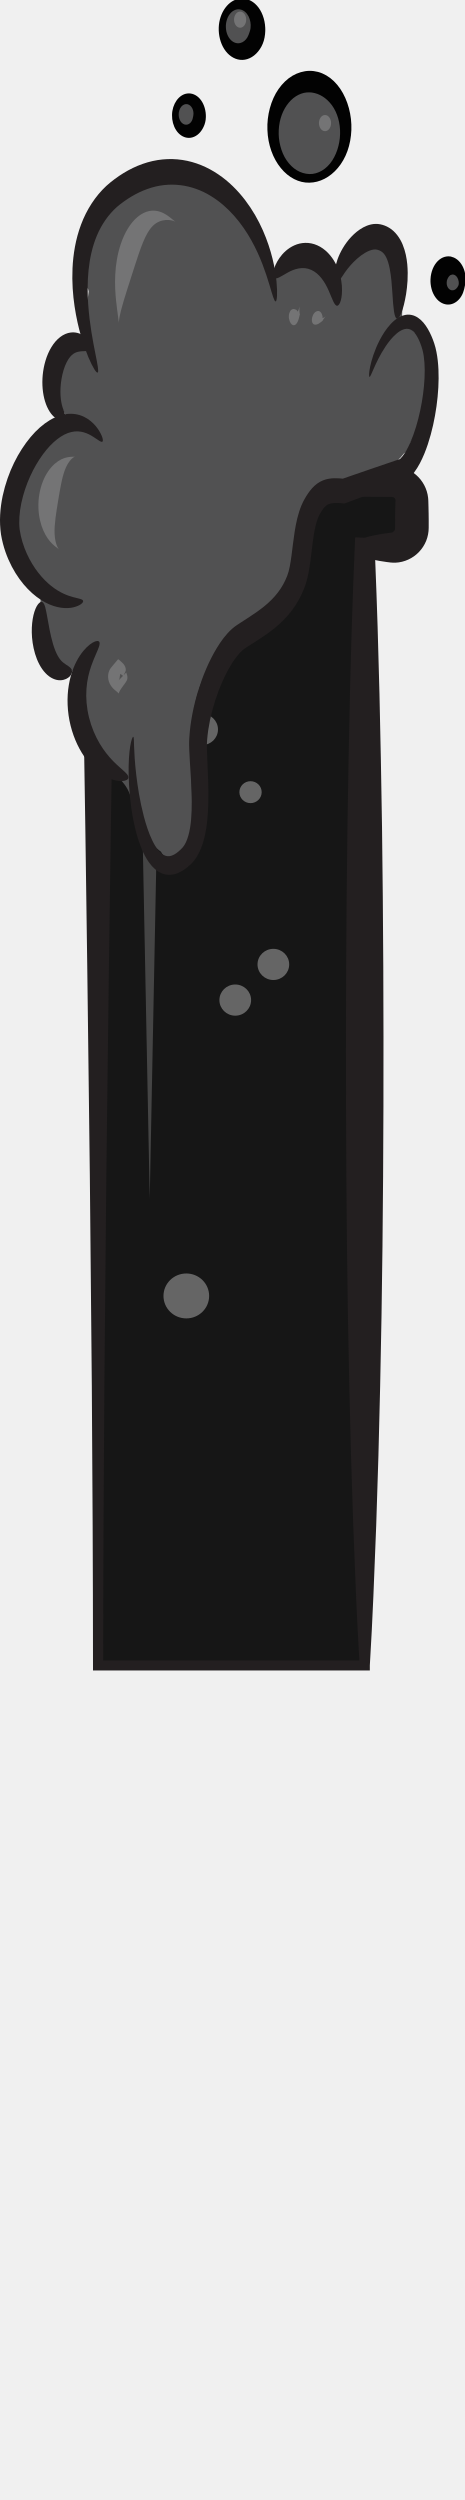
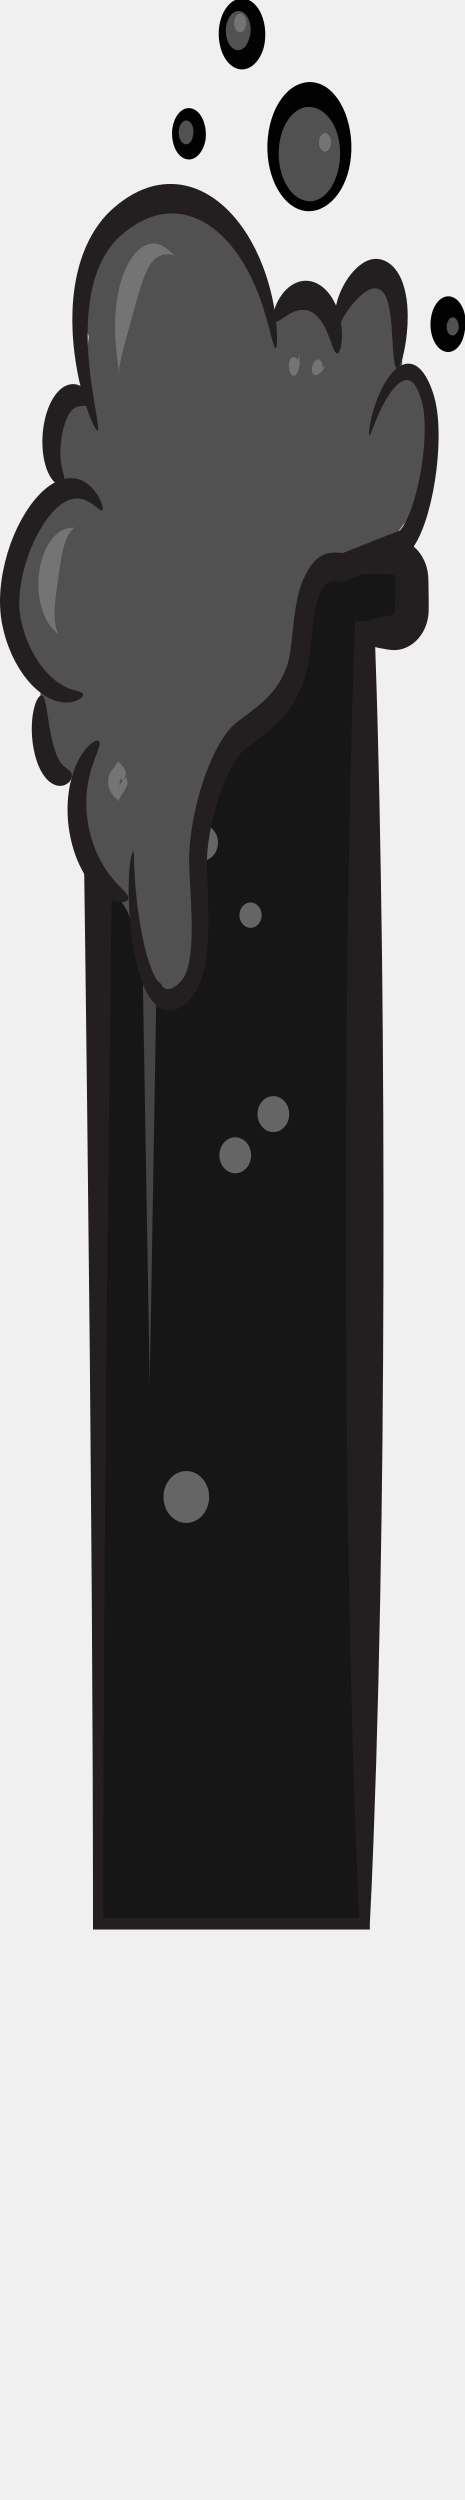
<svg xmlns="http://www.w3.org/2000/svg" version="1.1" id="Layer_1" x="0px" y="0px" width="120.922px" height="650.396px" viewBox="0 0 200.922 650.396" enable-background="new 0 0 200.922 387.396" xml:space="preserve">
  <defs id="defs113" />
-   <g id="g3" transform="matrix(1.398561,0,0,1.863239,-3.2420636e-7,-215.7989)">
+   <g id="g3" transform="matrix(1.398561,0,0,2.151963,-3.2420636e-7,-215.7993)">
    <ellipse enable-background="new    " cx="77.435" cy="237.584" rx="7.056" ry="5.211" id="ellipse5" d="m 84.491,237.584 c 0,2.878 -3.159,5.211 -7.056,5.211 -3.897,0 -7.056,-2.333 -7.056,-5.211 0,-2.878 3.159,-5.211 7.056,-5.211 3.897,0 7.056,2.333 7.056,5.211 z" style="opacity:0.34;fill:#ffffff" />
    <path stroke-miterlimit="10" d="M 121.17,112.055 H 21.884 c -3.391,0 -6.138,2.028 -6.138,4.533 v 6.274 c 0,2.504 2.747,4.534 6.138,4.534 h 8.435 v 259.345 h 82.415 V 127.397 h 8.436 c 3.391,0 6.138,-2.03 6.138,-4.534 v -6.274 c 0,-2.505 -2.746,-4.534 -6.138,-4.534 z" id="path7" style="fill:#161616;stroke:#ffffff;stroke-miterlimit:10" />
    <rect x="32.353" y="155.122" width="80.72" height="217.083" id="rect9" style="fill:#161616" />
    <path d="m 132.483,119.496 -0.048,-1.67 -0.03,-0.835 -0.022,-0.515 -0.014,-0.208 -0.05,-0.455 c -0.3,-2.053 -1.665,-3.953 -3.702,-5.278 -2.021,-1.329 -4.752,-2.095 -7.447,-2.066 l -16.937,0.063 c -5.646,0.014 -11.289,0.02 -16.938,0.082 -5.645,0.066 -11.293,0.155 -16.939,0.303 -5.646,0.145 -11.292,0.433 -16.935,0.731 -5.646,0.308 -11.294,0.63 -16.94,0.809 -2.822,0.089 -5.646,0.147 -8.467,0.166 -1.41,0.011 -2.822,0.019 -4.234,0.007 l -2.167,-0.005 c -0.965,0.014 -1.87,0.145 -2.753,0.395 -1.748,0.496 -3.254,1.438 -4.214,2.647 -0.479,0.605 -0.81,1.277 -0.991,1.973 -0.092,0.335 -0.141,0.729 -0.156,1.027 l -0.056,0.783 c -0.063,1.042 -0.174,2.084 -0.264,3.126 -0.042,0.521 -0.111,1.042 -0.167,1.564 l -0.045,0.392 -0.021,0.195 -0.011,0.1 -0.002,0.022 c -0.003,-0.037 0,0.081 0,0.081 l -0.005,0.045 c -0.005,0.072 -0.011,0.12 -0.013,0.209 l 0.008,0.332 c 0.016,0.197 0.028,0.385 0.061,0.576 0.244,1.537 1.248,3.028 2.813,4.154 0.786,0.559 1.708,1.03 2.732,1.382 1.026,0.348 2.147,0.565 3.292,0.647 1.065,0.112 2.121,0.23 3.168,0.357 0.536,20.534 0.982,41.067 1.381,61.601 l 0.6,32.418 0.535,32.418 0.264,16.21 0.206,16.207 0.405,32.418 0.258,32.419 0.075,16.209 0.031,16.209 0.002,1.161 h 1.571 82.415 1.576 v -1.161 -10e-4 c 0.881,-10.807 1.415,-21.613 1.968,-32.417 0.513,-10.806 0.914,-21.613 1.224,-32.419 0.653,-21.611 0.931,-43.223 1.011,-64.837 0.076,-21.611 -0.045,-43.222 -0.434,-64.834 -0.428,-20.649 -0.977,-41.297 -2.108,-61.947 0.432,0.066 0.865,0.138 1.296,0.195 0.754,0.101 1.51,0.186 2.264,0.261 0.804,0.058 1.299,0.175 2.737,0.151 2.702,-0.087 5.373,-1.005 7.243,-2.493 0.943,-0.738 1.7,-1.615 2.213,-2.571 0.514,-0.948 0.777,-2.011 0.78,-2.988 0.008,-1.115 0.019,-2.231 -0.019,-3.345 z m -10.299,-1.67 -0.05,1.67 c -0.036,1.114 -0.024,2.229 -0.022,3.344 0.006,0.136 0.003,0.188 -0.022,0.282 -0.019,0.086 -0.063,0.175 -0.129,0.265 -0.143,0.177 -0.339,0.337 -0.646,0.47 -0.066,0.063 -1.084,0.121 -1.785,0.199 -0.754,0.074 -1.51,0.157 -2.264,0.258 -1.51,0.201 -3.017,0.445 -4.527,0.802 h -0.005 l -2.954,-0.099 -0.139,2.382 c -1.245,21.61 -1.804,43.224 -2.25,64.835 -0.392,21.612 -0.514,43.224 -0.437,64.834 0.08,21.615 0.358,43.227 1.01,64.837 0.311,10.806 0.714,21.613 1.225,32.419 0.535,10.418 1.057,20.836 1.883,31.255 H 31.893 l 0.028,-15.045 0.075,-16.209 0.259,-32.419 0.408,-32.418 0.2,-16.207 0.264,-16.21 0.536,-32.418 0.6,-32.418 c 0.421,-21.611 0.883,-43.224 1.457,-64.835 l 0.103,-3.914 -5.508,-0.08 H 30.31 c -2.811,0.479 -5.667,0.818 -8.443,1.115 -0.527,0.146 -1.169,0.142 -1.77,-0.078 -0.602,-0.21 -1.121,-0.621 -1.385,-1.138 -0.034,-0.063 -0.063,-0.135 -0.089,-0.195 -0.008,-0.02 -0.019,-0.039 -0.028,-0.06 -0.011,-0.04 -0.019,-0.124 -0.028,-0.181 l -0.008,-0.049 c -0.002,-0.02 0,0.083 -0.002,0.027 l -0.003,-0.022 -0.01,-0.1 -0.022,-0.195 -0.044,-0.392 c -0.056,-0.521 -0.125,-1.043 -0.167,-1.564 -0.089,-1.042 -0.2,-2.083 -0.265,-3.126 l -0.055,-0.783 c -0.016,-0.223 -0.024,-0.35 -0.008,-0.53 0.037,-0.335 0.169,-0.662 0.366,-0.975 0.394,-0.618 1.116,-1.146 1.995,-1.418 0.428,-0.143 0.926,-0.224 1.373,-0.247 l 0.214,-0.007 0.267,-0.002 0.526,-0.002 1.061,-0.002 c 1.412,-0.012 2.824,-0.003 4.234,0.005 2.821,0.019 5.646,0.077 8.467,0.166 5.646,0.181 11.294,0.503 16.94,0.809 5.643,0.301 11.289,0.588 16.935,0.733 5.646,0.147 11.295,0.236 16.939,0.301 5.648,0.063 11.291,0.07 16.938,0.082 l 16.938,0.065 c 0.326,0.022 0.602,0.11 0.807,0.29 0.202,0.168 0.285,0.392 0.26,0.562 l -0.059,1.331 z" id="path11" style="fill:#231f20" />
    <ellipse enable-background="new    " cx="77.436" cy="184.134" rx="3.444" ry="2.544" id="ellipse13" d="m 80.88,184.134 c 0,1.405 -1.542,2.544 -3.444,2.544 -1.902,0 -3.444,-1.139 -3.444,-2.544 0,-1.405 1.542,-2.544 3.444,-2.544 1.902,0 3.444,1.139 3.444,2.544 z" style="opacity:0.34;fill:#ffffff" />
    <ellipse enable-background="new    " cx="84.49" cy="224.099" rx="4.895" ry="3.615" id="ellipse15" d="m 89.385,224.099 c 0,1.997 -2.192,3.615 -4.895,3.615 -2.703,0 -4.895,-1.618 -4.895,-3.615 0,-1.997 2.192,-3.615 4.895,-3.615 2.703,0 4.895,1.618 4.895,3.615 z" style="opacity:0.34;fill:#ffffff" />
    <ellipse enable-background="new    " cx="72.713" cy="232.373" rx="4.896" ry="3.616" id="ellipse17" d="m 77.609,232.373 c 0,1.997 -2.192,3.616 -4.896,3.616 -2.704,0 -4.896,-1.619 -4.896,-3.616 0,-1.997 2.192,-3.616 4.896,-3.616 2.704,0 4.896,1.619 4.896,3.616 z" style="opacity:0.34;fill:#ffffff" />
    <ellipse enable-background="new    " cx="62.48" cy="169.585" rx="4.894" ry="3.615" id="ellipse19" d="m 67.374,169.585 c 0,1.997 -2.191,3.615 -4.894,3.615 -2.703,0 -4.894,-1.618 -4.894,-3.615 0,-1.997 2.191,-3.615 4.894,-3.615 2.703,0 4.894,1.618 4.894,3.615 z" style="opacity:0.34;fill:#ffffff" />
    <g id="g21" style="opacity:0.2">
-       <polygon points="42.215,122.993 50.339,122.993 46.277,278.469 " id="polygon23" style="fill:#ffffff" />
+       <polygon points="50.339,122.993 46.277,278.469 42.215,122.993 " id="polygon23" style="fill:#ffffff" />
    </g>
    <ellipse enable-background="new    " cx="57.585" cy="301.011" rx="7.055" ry="5.211" id="ellipse25" d="m 64.64,301.011 c 0,2.878 -3.159,5.211 -7.055,5.211 -3.896,0 -7.055,-2.333 -7.055,-5.211 0,-2.878 3.159,-5.211 7.055,-5.211 3.896,0 7.055,2.333 7.055,5.211 z" style="opacity:0.34;fill:#ffffff" />
  </g>
-   <g id="g27" transform="matrix(1.398561,0,0,1.863239,-3.2420636e-7,-215.7989)">
+   <g id="g27" transform="matrix(1.398561,0,0,2.151963,-3.2420636e-7,-215.7993)">
    <path d="m 131.592,80.485 c -0.286,-1.004 -1.077,-1.726 -2,-2.031 -0.346,-0.474 -0.862,-0.856 -1.588,-1.061 -0.881,-1.074 -2.135,-1.262 -3.209,-0.874 -0.254,-0.066 -0.508,-0.13 -0.762,-0.191 0.752,-6.528 0.569,-13.188 -2.744,-19.059 -1.289,-2.284 -4.371,-1.7 -5.354,0.419 -3.979,-3.896 -9.316,0.709 -11.855,3.974 -0.469,0.603 -0.695,1.242 -0.744,1.862 -1.502,-1.325 -3.193,-2.027 -5.506,-2.528 -4.789,-1.038 -10.086,-0.547 -14.041,2.173 -0.803,-3.311 -2.689,-6.243 -5.467,-8.507 -0.404,-0.33 -0.883,-0.536 -1.383,-0.637 -0.217,-0.417 -0.42,-0.839 -0.648,-1.255 -0.613,-1.115 -1.523,-1.552 -2.426,-1.522 -4.156,-6.334 -9.594,-11.37 -17.463,-8.855 -0.098,0.03 -0.184,0.07 -0.275,0.108 -9.271,-1.857 -21.572,1.002 -25.053,9.356 -4.121,3.604 -6.738,8.705 -4.766,14.225 0.201,0.564 0.535,1.027 0.941,1.382 0.047,0.167 0.1,0.333 0.152,0.5 -0.705,3.627 -0.619,8.375 0.604,12.023 -0.107,0.176 -0.215,0.352 -0.324,0.526 -2.025,-0.196 -4.295,0.646 -5.994,1.681 -0.725,0.439 -1.148,1.087 -1.328,1.785 -3.604,3.149 -3.689,8.914 0.221,12.927 0.031,0.032 0.064,0.057 0.098,0.088 -1.008,1.124 -2.031,2.234 -3.078,3.322 -1.902,1.979 -3.77,3.955 -5.494,6.021 -0.857,-0.162 -1.779,0.051 -2.525,0.827 -1.779,1.854 -2.77,4.089 -3.25,6.479 -0.422,1.235 -0.76,2.511 -1.021,3.844 -0.15,0.762 -0.057,1.421 0.188,1.969 -0.074,0.164 -0.137,0.34 -0.188,0.531 -0.906,3.378 0.275,6.046 2.334,8.235 -0.656,0.848 -0.838,1.981 -0.033,3.076 0.916,1.243 4.141,3.39 5.953,5.303 -0.361,0.339 -0.631,0.798 -0.754,1.386 -0.65,3.109 -0.533,5.665 0.312,7.906 -1.266,4.126 -0.334,9.128 4.318,10.407 1.293,0.355 2.574,0.061 3.809,-0.311 0.322,-0.096 0.619,-0.155 0.9,-0.186 1.613,1.968 2.803,4.174 3.877,6.462 -0.381,2.598 0.672,5.798 2.588,8.15 -1.176,7.754 11.59,9.213 12.088,16.367 0.078,1.136 0.816,2.141 1.766,2.666 1.623,3.563 3.898,6.743 7.273,8.497 0.49,0.781 1.336,1.337 2.461,1.337 h 2 c 1.627,0 2.67,-1.294 2.9,-2.674 0.955,-0.233 1.771,-0.884 1.992,-2.028 0.438,-2.271 0.596,-4.481 0.607,-6.798 0.002,-0.492 -0.117,-0.922 -0.309,-1.299 -0.178,-8.426 -1.186,-17.539 1.674,-25.135 0.342,-0.39 0.523,-0.87 0.57,-1.386 0.527,-1.162 1.156,-2.284 1.908,-3.357 0.129,-0.176 0.254,-0.355 0.387,-0.528 0.061,-0.081 0.125,-0.162 0.188,-0.243 0.383,-0.485 0.779,-0.965 1.203,-1.43 0.064,-0.072 0.107,-0.147 0.164,-0.221 1.77,-1.489 5.143,-2.226 7.229,-3.257 2.152,-1.065 4.031,-2.857 5.85,-4.401 6.933,-5.884 11.974,-12.554 14.369,-21.375 0.701,-2.586 1.174,-5.243 2.576,-7.563 1.947,-3.225 6.943,-4.218 10.289,-4.97 6.998,-1.577 13.926,-2.063 19.008,-7.02 0.144,-0.063 0.279,-0.133 0.408,-0.224 1.162,-0.831 1.641,-1.554 1.865,-2.729 1.215,-0.381 2.121,-1.552 2.121,-2.86 0,-0.334 -0.068,-0.648 -0.17,-0.948 0.686,-1.308 1.211,-2.762 1.572,-4.302 1.93,-4.183 2.453,-8.909 0.989,-14.049 z" id="path29" style="fill:#515152" />
    <g id="g31">
      <path d="m 114.199,87.783 c -0.189,-0.053 -0.199,-0.888 0.215,-2.388 0.422,-1.492 1.252,-3.656 2.948,-6.139 0.859,-1.231 1.933,-2.554 3.441,-3.769 0.758,-0.6 1.633,-1.177 2.697,-1.6 1.055,-0.422 2.35,-0.677 3.709,-0.462 1.357,0.199 2.658,0.886 3.658,1.775 1.014,0.892 1.793,1.953 2.453,3.065 0.629,1.061 1.248,2.4 1.578,3.741 0.352,1.34 0.537,2.704 0.621,4.086 0.162,2.764 -0.07,5.602 -0.601,8.496 -0.539,2.893 -1.369,5.851 -2.674,8.818 -0.662,1.481 -1.437,2.969 -2.463,4.424 -0.513,0.728 -1.095,1.444 -1.779,2.133 -0.349,0.345 -0.724,0.68 -1.133,1 l -0.404,0.293 -0.465,0.315 c -0.147,0.123 -0.326,0.176 -0.51,0.221 l -0.539,0.154 -9.502,2.699 -4.929,1.388 -2.508,0.703 -0.695,0.195 c -0.414,0.085 -0.815,0.308 -1.248,0.206 l -0.916,-0.067 -0.59,-0.026 c -1.576,-0.056 -2.91,0.104 -3.703,0.58 -0.424,0.237 -0.844,0.593 -1.305,1.112 -0.227,0.258 -0.459,0.551 -0.691,0.867 -0.112,0.155 -0.227,0.299 -0.297,0.421 -0.069,0.114 -0.147,0.239 -0.229,0.396 -0.647,1.179 -1.096,2.73 -1.438,4.414 -0.344,1.692 -0.588,3.524 -0.922,5.472 -0.361,1.938 -0.718,4.062 -1.845,6.311 -1.022,2.037 -2.407,3.872 -4,5.438 -3.202,3.141 -6.955,5.106 -10.424,6.794 l -2.562,1.224 -1.229,0.598 c -0.227,0.112 -0.357,0.178 -0.494,0.254 -0.141,0.08 -0.285,0.165 -0.43,0.262 -1.174,0.762 -2.346,1.92 -3.391,3.172 -2.098,2.54 -3.797,5.505 -5.09,8.515 -1.287,3.018 -2.176,6.133 -2.492,9.135 -0.168,1.232 -0.016,2.957 0.053,4.549 l 0.264,4.89 c 0.129,3.267 0.146,6.521 -0.354,9.771 -0.256,1.622 -0.646,3.251 -1.322,4.837 -0.664,1.576 -1.674,3.133 -3.076,4.319 -0.344,0.293 -0.734,0.573 -1.064,0.782 -0.295,0.194 -0.619,0.407 -0.977,0.61 -0.695,0.4 -1.438,0.755 -2.232,1.026 -1.57,0.556 -3.449,0.714 -5.137,0.225 -1.693,-0.475 -3.037,-1.467 -4.045,-2.502 -1.018,-1.05 -1.76,-2.174 -2.375,-3.28 -1.215,-2.223 -1.938,-4.4 -2.488,-6.439 -1.07,-4.089 -1.41,-7.664 -1.502,-10.583 -0.078,-2.921 0.148,-5.195 0.477,-6.715 0.328,-1.525 0.76,-2.265 0.953,-2.209 0.205,0.056 0.182,0.842 0.252,2.313 0.066,1.471 0.219,3.642 0.645,6.404 0.434,2.753 1.102,6.129 2.381,9.805 0.648,1.823 1.457,3.735 2.568,5.481 1.088,1.729 2.611,3.302 4.203,3.619 0.787,0.169 1.627,0.079 2.555,-0.293 0.459,-0.185 0.932,-0.434 1.402,-0.737 0.23,-0.145 0.473,-0.319 0.746,-0.518 0.244,-0.17 0.408,-0.305 0.588,-0.471 1.41,-1.285 2.215,-3.677 2.523,-6.365 0.318,-2.701 0.229,-5.68 0.012,-8.788 l -0.393,-4.81 c -0.066,-0.829 -0.133,-1.673 -0.18,-2.548 -0.023,-0.447 -0.043,-0.861 -0.051,-1.365 -0.012,-0.563 0.039,-1.063 0.068,-1.512 0.312,-3.719 1.291,-7.34 2.711,-10.838 1.439,-3.492 3.295,-6.887 5.838,-10.041 1.291,-1.567 2.732,-3.094 4.676,-4.399 0.242,-0.162 0.498,-0.319 0.764,-0.471 0.27,-0.153 0.559,-0.301 0.75,-0.396 l 1.299,-0.645 2.541,-1.232 c 3.318,-1.622 6.455,-3.358 8.826,-5.7 1.182,-1.162 2.15,-2.462 2.857,-3.856 0.633,-1.189 0.996,-2.877 1.318,-4.65 0.317,-1.786 0.579,-3.686 0.995,-5.647 0.427,-1.958 0.974,-4.021 2.107,-6.062 0.137,-0.247 0.297,-0.514 0.475,-0.784 0.173,-0.268 0.345,-0.484 0.5,-0.694 0.313,-0.416 0.652,-0.835 1.033,-1.253 0.75,-0.832 1.711,-1.687 2.875,-2.311 1.16,-0.633 2.424,-0.96 3.549,-1.104 1.14,-0.147 2.177,-0.141 3.164,-0.098 l 0.729,0.045 0.358,0.028 c 0.054,0.004 0.025,0.004 0.041,0.005 0.013,0.004 0.021,0.001 0.033,0.001 l 0.569,-0.148 2.521,-0.656 4.957,-1.284 9.525,-2.443 c 0.023,-0.006 0.051,-0.002 0.07,-0.016 l 0.03,-0.015 c 0,0 0.007,-0.002 0.078,-0.053 0.222,-0.161 0.442,-0.346 0.662,-0.549 0.438,-0.413 0.864,-0.895 1.262,-1.421 0.8,-1.053 1.49,-2.258 2.095,-3.493 1.205,-2.482 2.063,-5.108 2.655,-7.661 0.587,-2.558 0.906,-5.075 0.894,-7.411 -0.006,-1.166 -0.103,-2.287 -0.307,-3.311 -0.195,-1.033 -0.525,-1.878 -0.998,-2.833 -0.898,-1.812 -2.101,-3.102 -3.375,-3.377 -1.281,-0.344 -2.843,0.238 -4.117,1.076 -1.295,0.842 -2.381,1.89 -3.283,2.895 -1.805,2.031 -2.926,3.9 -3.672,5.164 -0.735,1.268 -1.112,1.977 -1.321,1.916 z" id="path33" style="fill:#231f20" />
    </g>
    <g id="g35">
      <path d="m 39.699,180.783 c -0.068,0.4 -0.721,0.712 -1.9,0.776 -1.172,0.06 -2.879,-0.146 -4.857,-0.907 -1.971,-0.755 -4.203,-2.078 -6.229,-4.085 -2.021,-1.996 -3.834,-4.678 -4.891,-7.866 -1.061,-3.181 -1.205,-6.536 -0.553,-9.414 0.631,-2.893 2.008,-5.237 3.432,-6.839 1.432,-1.616 2.881,-2.547 3.953,-3.016 1.084,-0.463 1.805,-0.477 2.045,-0.15 0.533,0.697 -1.066,2.537 -2.488,5.55 -0.701,1.507 -1.307,3.319 -1.49,5.369 -0.195,2.042 0.039,4.322 0.799,6.614 0.76,2.292 1.953,4.344 3.285,6.035 1.336,1.697 2.809,3.033 4.154,4.07 2.701,2.064 4.885,3.007 4.74,3.863 z" id="path37" style="fill:#231f20" />
    </g>
    <g id="g39">
      <path d="m 13.174,140.078 c 0.711,0.422 0.969,1.544 1.402,3.298 0.418,1.737 0.936,4.172 1.828,6.417 0.445,1.115 0.941,2.021 1.432,2.683 0.49,0.666 0.988,1.133 1.592,1.526 1.209,0.778 2.641,1.112 2.826,1.937 0.098,0.396 -0.105,0.87 -0.68,1.325 -0.572,0.438 -1.545,0.881 -2.928,0.907 -1.365,0.041 -3.141,-0.487 -4.582,-1.654 -1.457,-1.148 -2.543,-2.771 -3.23,-4.492 -1.354,-3.474 -1.176,-6.713 -0.49,-8.953 0.354,-1.121 0.863,-2.001 1.398,-2.523 0.539,-0.531 1.072,-0.664 1.432,-0.471 z" id="path41" style="fill:#231f20" />
    </g>
    <g id="g43">
      <path d="m 31.699,102.783 c -0.32,0.293 -1.273,-0.311 -2.883,-1.095 -1.6,-0.775 -3.949,-1.61 -6.748,-1.108 -2.787,0.455 -5.988,2.279 -8.826,5.2 -2.822,2.897 -5.391,6.863 -6.641,11.253 -0.619,2.166 -0.812,4.384 -0.52,6.182 0.365,1.931 1.186,3.893 2.203,5.571 2.057,3.411 4.9,5.925 7.541,7.501 2.658,1.601 5.137,2.276 6.908,2.622 1.777,0.345 2.879,0.45 2.965,0.875 0.084,0.381 -0.891,1.078 -2.959,1.461 -2.045,0.375 -5.23,0.283 -8.768,-1.142 -3.514,-1.406 -7.363,-4.088 -10.312,-8.287 -1.463,-2.111 -2.688,-4.547 -3.344,-7.458 -0.604,-3.073 -0.287,-6.08 0.506,-8.944 1.652,-5.708 4.902,-10.285 8.613,-13.643 3.707,-3.341 8.205,-5.413 12.314,-5.42 2.035,-0.025 3.871,0.458 5.289,1.15 1.428,0.691 2.459,1.554 3.184,2.323 1.437,1.567 1.767,2.704 1.478,2.959 z" id="path45" style="fill:#231f20" />
    </g>
    <g id="g47">
      <path d="m 28.199,81.283 c -0.219,0.361 -0.752,0.477 -1.482,0.517 -0.727,0.039 -1.67,0.002 -2.59,0.167 -0.934,0.16 -1.736,0.521 -2.469,1.187 -0.736,0.662 -1.469,1.727 -2.016,3.08 -0.543,1.352 -0.842,2.801 -0.934,4.085 -0.094,1.293 0.021,2.411 0.234,3.3 0.207,0.899 0.545,1.599 0.852,2.193 0.303,0.591 0.543,1.074 0.404,1.472 -0.131,0.379 -0.658,0.657 -1.59,0.54 -0.91,-0.108 -2.24,-0.734 -3.314,-2.042 -2.209,-2.614 -3.002,-7.327 -1.215,-11.796 0.896,-2.228 2.453,-4.256 4.531,-5.445 1.027,-0.591 2.154,-0.943 3.209,-1.043 1.055,-0.112 2.018,0.027 2.816,0.258 1.604,0.482 2.572,1.295 3.113,1.951 0.543,0.668 0.66,1.231 0.451,1.576 z" id="path49" style="fill:#231f20" />
    </g>
    <g id="g51">
      <path d="m 85.199,70.283 c -0.427,0.062 -0.97,-1.455 -2,-4.045 C 82.158,63.665 80.565,59.984 77.701,56.123 74.858,52.286 70.64,48.28 65.008,45.75 59.424,43.191 52.442,42.333 45.596,44.187 c -1.709,0.449 -3.365,1.047 -4.951,1.755 -0.793,0.354 -1.568,0.738 -2.326,1.144 -0.744,0.399 -1.537,0.856 -2.158,1.262 -2.641,1.768 -4.779,4.088 -6.201,6.644 -1.439,2.562 -2.229,5.363 -2.594,8.081 -0.363,2.724 -0.326,5.364 -0.115,7.772 0.439,4.838 1.502,8.752 2.207,11.468 0.727,2.718 1.123,4.28 0.742,4.472 -0.357,0.181 -1.469,-1.035 -2.904,-3.593 -1.41,-2.561 -3.186,-6.475 -4.242,-11.738 -0.518,-2.628 -0.836,-5.603 -0.641,-8.852 0.199,-3.235 0.945,-6.783 2.66,-10.192 1.705,-3.416 4.385,-6.55 7.795,-8.93 0.902,-0.616 1.709,-1.093 2.598,-1.594 0.877,-0.489 1.783,-0.952 2.713,-1.38 1.863,-0.855 3.832,-1.579 5.883,-2.12 4.102,-1.092 8.332,-1.384 12.326,-0.922 3.998,0.454 7.744,1.646 11.012,3.304 6.582,3.325 11.123,8.379 13.844,13.019 2.75,4.681 3.823,8.95 4.217,11.865 0.375,2.939 0.131,4.578 -0.262,4.631 z" id="path53" style="fill:#231f20" />
    </g>
    <g id="g55">
      <path d="m 104.199,71.283 c -0.854,0.004 -1.486,-1.588 -2.603,-3.492 -1.098,-1.909 -2.881,-4.019 -5.424,-4.833 -2.525,-0.866 -5.213,-0.227 -7.264,0.642 -2.057,0.857 -3.545,1.715 -4.211,1.184 -0.623,-0.472 -0.352,-2.355 1.697,-4.602 1.028,-1.092 2.557,-2.233 4.604,-2.914 2.023,-0.687 4.598,-0.832 7.059,-0.006 2.467,0.806 4.443,2.452 5.662,4.215 1.24,1.77 1.783,3.609 1.945,5.111 0.28,3.053 -0.686,4.714 -1.465,4.695 z" id="path57" style="fill:#231f20" />
    </g>
    <g id="g59">
      <path d="m 122.699,74.283 c -0.845,-0.118 -1.144,-2.48 -1.421,-5.958 -0.157,-1.724 -0.329,-3.762 -0.834,-5.69 -0.252,-0.954 -0.602,-1.862 -1.051,-2.549 -0.455,-0.693 -0.947,-1.131 -1.623,-1.443 -0.338,-0.159 -0.735,-0.276 -1.17,-0.358 -0.229,-0.04 -0.34,-0.052 -0.52,-0.06 -0.176,-0.009 -0.371,-0.001 -0.574,0.019 -0.816,0.071 -1.76,0.367 -2.641,0.753 -1.787,0.783 -3.35,1.904 -4.551,2.925 -1.205,1.034 -2.06,1.995 -2.668,2.705 -0.619,0.703 -1.023,1.194 -1.449,1.159 -0.396,-0.026 -0.791,-0.68 -0.766,-1.901 0.02,-1.211 0.51,-2.906 1.612,-4.667 1.113,-1.749 2.776,-3.605 5.215,-5.097 1.226,-0.73 2.648,-1.396 4.414,-1.695 0.438,-0.073 0.902,-0.122 1.388,-0.129 0.483,-0.014 1.043,0.029 1.475,0.094 0.893,0.137 1.822,0.378 2.738,0.801 1.854,0.82 3.367,2.376 4.199,3.938 0.858,1.573 1.223,3.115 1.405,4.505 0.338,2.794 0.015,5.104 -0.369,6.982 -0.832,3.737 -2.016,5.779 -2.809,5.666 z" id="path61" style="fill:#231f20" />
    </g>
    <g id="g63" style="opacity:0.2">
      <path d="m 36.699,75.283 c 0.006,0 -0.025,-0.491 -0.188,-1.396 -0.15,-0.903 -0.428,-2.227 -0.65,-3.897 -0.221,-1.668 -0.4,-3.688 -0.24,-5.938 0.156,-2.243 0.635,-4.729 1.771,-7.221 1.125,-2.471 2.873,-4.744 5.139,-6.157 1.121,-0.705 2.35,-1.167 3.514,-1.35 1.166,-0.184 2.248,-0.112 3.154,0.088 1.824,0.408 2.996,1.176 3.789,1.64 0.783,0.494 1.205,0.739 1.205,0.739 0.008,-0.007 -0.453,-0.216 -1.35,-0.335 -0.881,-0.119 -2.23,-0.142 -3.615,0.289 -0.688,0.217 -1.363,0.547 -1.967,0.992 -0.607,0.444 -1.148,0.996 -1.65,1.643 -0.998,1.296 -1.873,2.996 -2.764,4.949 -0.885,1.952 -1.717,3.946 -2.518,5.813 -0.793,1.868 -1.551,3.614 -2.143,5.118 -0.592,1.505 -1.027,2.764 -1.246,3.645 -0.227,0.881 -0.245,1.38 -0.241,1.378 z" id="path65" style="fill:#ffffff" />
    </g>
    <g id="g67" style="opacity:0.2">
      <path d="m 18.199,127.783 c 0,0 -0.072,-0.058 -0.227,-0.145 l -0.699,-0.392 c -0.299,-0.184 -0.701,-0.396 -1.117,-0.723 -0.418,-0.322 -0.914,-0.711 -1.383,-1.228 -0.945,-1.018 -1.895,-2.489 -2.422,-4.289 -0.537,-1.792 -0.668,-3.887 -0.197,-5.975 0.461,-2.088 1.471,-3.948 2.744,-5.346 1.27,-1.406 2.793,-2.32 4.109,-2.79 0.656,-0.245 1.279,-0.36 1.799,-0.45 0.521,-0.094 0.975,-0.098 1.324,-0.119 0.354,-0.018 0.623,-0.012 0.801,-0.021 0.178,-0.008 0.268,-0.024 0.268,-0.024 0.004,0 -0.375,0.069 -0.938,0.453 -0.285,0.177 -0.598,0.457 -0.922,0.788 -0.328,0.328 -0.635,0.768 -0.93,1.235 -0.59,0.953 -1.029,2.154 -1.398,3.436 -0.367,1.29 -0.674,2.679 -1,4.137 -0.318,1.459 -0.625,2.862 -0.852,4.201 -0.225,1.336 -0.359,2.622 -0.275,3.75 0.049,0.558 0.115,1.089 0.25,1.534 0.133,0.445 0.281,0.836 0.445,1.128 0.319,0.606 0.624,0.842 0.62,0.84 z" id="path69" style="fill:#ffffff" />
    </g>
    <g id="g71" style="opacity:0.2">
      <path d="m 36.699,161.283 c 0.006,-0.002 -0.043,-0.104 -0.279,-0.259 -0.107,-0.081 -0.25,-0.178 -0.443,-0.292 -0.178,-0.116 -0.455,-0.241 -0.666,-0.409 -0.217,-0.165 -0.516,-0.351 -0.725,-0.581 -0.211,-0.229 -0.496,-0.486 -0.666,-0.782 -0.389,-0.586 -0.584,-1.315 -0.492,-2.021 0.092,-0.709 0.455,-1.301 0.943,-1.738 l 2.133,-1.911 0.195,0.093 c 0.244,0.117 0.494,0.314 0.783,0.502 0.275,0.206 0.654,0.398 1.023,0.871 0.18,0.228 0.311,0.506 0.35,0.727 0.043,0.224 0.021,0.388 -0.012,0.511 -0.096,0.25 -0.225,0.381 -0.314,0.509 -0.383,0.486 -0.348,0.799 -0.33,0.781 0.025,-0.02 -0.203,-0.146 -0.791,-0.498 -0.145,-0.08 -0.32,-0.182 -0.494,-0.179 -0.018,0.002 -0.035,0.002 -0.053,0.007 -0.025,0.011 0.01,-0.002 0.057,-0.019 l 0.119,-0.051 c 0.113,-0.044 0.203,-0.091 0.254,-0.123 0.104,-0.062 0.094,-0.083 0.051,-0.021 -0.043,0.061 -0.123,0.208 -0.203,0.468 -0.037,0.123 -0.08,0.281 -0.117,0.462 l -0.076,0.408 c -0.037,0.144 -0.133,0.327 -0.246,0.444 l 2.328,-1.818 c 0.256,0.494 0.398,0.938 0.352,1.33 -0.047,0.392 -0.285,0.718 -0.639,1.088 -0.15,0.182 -0.398,0.379 -0.568,0.573 -0.16,0.193 -0.406,0.399 -0.562,0.593 -0.152,0.189 -0.369,0.386 -0.49,0.552 -0.131,0.167 -0.227,0.313 -0.287,0.429 -0.145,0.239 -0.143,0.356 -0.135,0.354 z" id="path73" style="fill:#ffffff" />
    </g>
    <g id="g75" style="opacity:0.2">
      <path d="m 91.699,72.283 c -0.005,-0.007 -0.011,0.038 0.11,0.193 0.053,0.068 0.133,0.162 0.271,0.257 0.112,0.076 0.045,0.029 0.019,0.017 l -0.078,-0.04 c -0.064,-0.022 -0.09,-0.034 -0.133,-0.035 -0.015,-0.003 -0.021,0.003 0.008,-0.008 0.057,-0.016 0.223,-0.138 0.356,-0.369 0.142,-0.227 0.231,-0.505 0.304,-0.757 0.021,-0.075 0.079,-0.412 0.024,-0.063 -0.026,0.18 -0.045,0.453 -0.039,0.638 0.004,0.18 0.008,0.435 0.026,0.584 0.021,0.164 0.041,0.285 0.062,0.371 0.041,0.195 0.07,0.22 0.07,0.22 -0.003,-0.014 -0.025,0.011 -0.082,0.201 l -0.115,0.365 c -0.049,0.147 -0.121,0.392 -0.205,0.563 -0.08,0.179 -0.192,0.439 -0.317,0.602 -0.123,0.17 -0.285,0.401 -0.463,0.521 -0.173,0.148 -0.384,0.235 -0.601,0.263 -0.228,0.021 -0.453,-0.015 -0.709,-0.17 -0.233,-0.141 -0.483,-0.396 -0.656,-0.733 -0.184,-0.34 -0.305,-0.789 -0.274,-1.234 -0.006,-0.458 0.223,-0.872 0.43,-1.147 0.207,-0.269 0.533,-0.408 0.76,-0.451 0.223,-0.073 0.486,-0.011 0.646,0.02 0.172,0.035 0.291,0.085 0.377,0.117 0.182,0.077 0.213,0.082 0.209,0.075 z" id="path77" style="fill:#ffffff" />
    </g>
    <g id="g79" style="opacity:0.2">
      <path d="m 99.699,73.783 c 0.002,-0.007 -0.025,0.02 -0.035,0.215 -0.002,0.043 -0.004,0.094 0,0.155 -0.002,0.035 0.028,0.199 0.019,0.132 -0.007,-0.043 -0.027,-0.098 -0.035,-0.128 -0.033,-0.084 -0.082,-0.107 -0.043,-0.084 0.037,0.021 0.182,0.042 0.362,-0.005 0.185,-0.043 0.369,-0.136 0.531,-0.229 l 0.219,-0.143 0.048,-0.035 c 0.004,-0.003 0.022,-0.018 0.016,-0.012 l -0.07,0.052 -0.242,0.205 c -0.133,0.119 -0.314,0.294 -0.414,0.407 -0.109,0.122 -0.186,0.216 -0.238,0.286 -0.116,0.154 -0.119,0.188 -0.119,0.188 0.009,-0.01 -0.021,-0.005 -0.186,0.103 l -0.322,0.193 c -0.133,0.077 -0.35,0.208 -0.521,0.28 -0.176,0.078 -0.433,0.195 -0.625,0.231 -0.199,0.046 -0.469,0.108 -0.67,0.082 -0.218,-0.002 -0.422,-0.074 -0.586,-0.191 -0.168,-0.128 -0.295,-0.296 -0.361,-0.568 -0.062,-0.247 -0.057,-0.586 0.062,-0.927 0.109,-0.354 0.338,-0.737 0.668,-1.018 0.311,-0.313 0.756,-0.431 1.086,-0.47 0.326,-0.033 0.643,0.106 0.822,0.239 0.196,0.112 0.328,0.343 0.41,0.479 0.086,0.148 0.127,0.27 0.157,0.354 0.056,0.192 0.064,0.216 0.067,0.209 z" id="path81" style="fill:#ffffff" />
    </g>
    <g id="g83">
      <circle stroke-miterlimit="10" cx="95.628" cy="30.507" r="11.224" id="circle85" d="m 106.852,30.507 c 0,6.199 -5.025,11.224 -11.224,11.224 -6.199,0 -11.224,-5.025 -11.224,-11.224 0,-6.199 5.025,-11.224 11.224,-11.224 6.199,0 11.224,5.025 11.224,11.224 z" style="fill:#515152;stroke:#ffffff;stroke-miterlimit:10" />
      <path d="m 108.601,30.551 c -0.078,1.599 -0.492,3.346 -1.207,4.83 -0.722,1.509 -1.744,2.846 -2.963,3.93 -2.433,2.179 -5.604,3.39 -8.804,3.421 -3.201,0.073 -6.435,-1.169 -8.83,-3.394 -2.42,-2.214 -3.998,-5.382 -4.144,-8.875 -0.182,-3.302 1.054,-6.907 3.457,-9.472 1.205,-1.281 2.666,-2.351 4.302,-3.071 0.817,-0.356 1.674,-0.635 2.551,-0.823 0.438,-0.095 0.879,-0.167 1.324,-0.223 l 0.67,-0.062 0.733,-0.028 0.552,0.011 0.723,0.049 c 0.457,0.047 0.896,0.108 1.341,0.193 0.883,0.176 1.741,0.46 2.565,0.813 1.646,0.723 3.114,1.801 4.301,3.109 2.365,2.632 3.601,6.152 3.431,9.545 l -0.002,0.047 z m -3.498,-0.044 c -0.144,-2.493 -1.33,-4.813 -3.146,-6.326 -0.893,-0.77 -1.91,-1.357 -2.979,-1.759 -0.533,-0.209 -1.088,-0.354 -1.646,-0.462 -0.275,-0.056 -0.566,-0.099 -0.84,-0.129 l -0.375,-0.032 -0.551,-0.015 c -2.168,-0.063 -4.562,0.79 -6.293,2.368 -1.775,1.581 -2.963,3.814 -3.119,6.399 -0.172,2.395 0.674,5.068 2.434,6.998 0.883,0.96 1.957,1.77 3.168,2.312 1.213,0.54 2.527,0.835 3.873,0.871 2.689,0.06 5.357,-1.152 7.07,-3.153 0.859,-0.994 1.502,-2.146 1.906,-3.354 0.414,-1.229 0.576,-2.42 0.498,-3.762 v 0.044 l 0,0 z" id="path87" style="fill:#020202" />
    </g>
    <g id="g89">
      <circle stroke-miterlimit="10" cx="74.215" cy="6.783" r="5.5" id="circle91" d="m 79.715,6.783 c 0,3.038 -2.462,5.5 -5.5,5.5 -3.038,0 -5.5,-2.462 -5.5,-5.5 0,-3.038 2.462,-5.5 5.5,-5.5 3.038,0 5.5,2.462 5.5,5.5 z" style="fill:#515152;stroke:#ffffff;stroke-miterlimit:10" />
      <path d="m 81.978,6.841 0.016,0.271 -0.006,0.431 c -0.014,0.267 -0.031,0.515 -0.07,0.771 -0.074,0.51 -0.197,1.018 -0.387,1.501 -0.381,0.97 -1.016,1.825 -1.779,2.505 -1.508,1.391 -3.592,2.078 -5.535,1.909 -1.951,-0.151 -3.754,-1.123 -4.924,-2.521 -1.186,-1.396 -1.758,-3.197 -1.686,-4.923 0.143,-3.5 3.002,-6.506 6.641,-6.755 1.697,-0.163 3.66,0.373 5.127,1.598 1.494,1.202 2.49,3.125 2.605,5.158 L 81.978,6.841 z M 77.451,6.783 C 77.578,5.93 77.389,4.992 76.834,4.163 76.272,3.339 75.371,2.687 74.185,2.538 73.133,2.39 71.867,2.771 71.037,3.604 c -0.846,0.823 -1.316,2.021 -1.213,3.179 0.061,1.159 0.676,2.222 1.537,2.855 0.861,0.649 1.922,0.865 2.855,0.7 0.941,-0.154 1.72,-0.655 2.242,-1.313 0.254,-0.336 0.437,-0.7 0.606,-1.063 C 77.149,7.781 77.235,7.597 77.3,7.4 l 0.088,-0.296 0.033,-0.108 0.029,-0.27 10e-4,0.057 0,0 z" id="path93" style="fill:#020202" />
    </g>
    <g id="g95">
      <circle stroke-miterlimit="10" cx="57.949" cy="27.033" r="3.75" id="circle97" d="m 61.699,27.033 c 0,2.071 -1.679,3.75 -3.75,3.75 -2.071,0 -3.75,-1.679 -3.75,-3.75 0,-2.071 1.679,-3.75 3.75,-3.75 2.071,0 3.75,1.679 3.75,3.75 z" style="fill:#515152;stroke:#ffffff;stroke-miterlimit:10" />
      <path d="m 63.623,27.131 0.006,0.369 c -0.01,0.192 -0.035,0.431 -0.062,0.644 -0.068,0.381 -0.182,0.732 -0.338,1.078 -0.32,0.679 -0.777,1.28 -1.322,1.771 -1.092,0.979 -2.578,1.453 -3.957,1.329 -1.373,-0.108 -2.674,-0.79 -3.512,-1.776 -0.857,-0.978 -1.307,-2.264 -1.266,-3.511 0.029,-2.53 2.125,-4.799 4.777,-4.997 1.291,-0.115 2.721,0.292 3.793,1.203 1.086,0.896 1.805,2.309 1.883,3.794 l -0.002,0.096 z m -3.85,-0.098 c 0.084,-0.481 -0.004,-1.021 -0.314,-1.509 -0.314,-0.485 -0.836,-0.885 -1.51,-0.994 -0.662,-0.117 -1.391,0.095 -1.928,0.575 -0.533,0.494 -0.824,1.202 -0.795,1.928 0.033,0.72 0.391,1.385 0.93,1.793 0.549,0.409 1.199,0.535 1.793,0.42 0.586,-0.117 1.053,-0.449 1.346,-0.867 0.148,-0.205 0.248,-0.436 0.303,-0.663 0.027,-0.111 0.057,-0.23 0.088,-0.328 0.008,-0.03 0.025,-0.035 0.045,-0.086 l 0.045,-0.366 -0.003,0.097 z" id="path99" style="fill:#020202" />
    </g>
    <g id="g101">
      <circle stroke-miterlimit="10" cx="139.2" cy="65.655" r="3.628" id="circle103" d="m 142.828,65.655 c 0,2.004 -1.624,3.628 -3.628,3.628 -2.004,0 -3.628,-1.624 -3.628,-3.628 0,-2.004 1.624,-3.628 3.628,-3.628 2.004,0 3.628,1.624 3.628,3.628 z" style="fill:#515152;stroke:#ffffff;stroke-miterlimit:10" />
      <path d="m 143.89,65.709 c -0.205,1.079 -0.48,2.374 -1.289,3.347 -0.781,0.989 -2.009,1.725 -3.398,1.91 -1.373,0.198 -2.949,-0.21 -4.129,-1.183 -0.584,-0.493 -1.088,-1.109 -1.443,-1.819 -0.17,-0.357 -0.313,-0.731 -0.41,-1.121 -0.043,-0.194 -0.084,-0.392 -0.115,-0.589 l -0.03,-0.298 -0.013,-0.149 -0.006,-0.074 -0.002,-0.038 v -0.019 l 0.002,-0.146 0.002,-0.356 c 0.015,-0.209 0.043,-0.477 0.08,-0.711 0.08,-0.414 0.191,-0.794 0.342,-1.175 0.312,-0.752 0.779,-1.434 1.367,-1.984 0.588,-0.549 1.293,-0.967 2.047,-1.214 0.379,-0.117 0.767,-0.204 1.154,-0.241 0.195,-0.014 0.389,-0.025 0.58,-0.028 l 0.684,0.043 0.353,0.087 c 0.192,0.041 0.428,0.098 0.635,0.156 0.365,0.126 0.693,0.28 1.013,0.464 0.627,0.373 1.16,0.858 1.565,1.412 0.82,1.102 1.16,2.454 1.017,3.676 l -0.006,0.05 z m -2.121,-0.054 c -0.142,-0.68 -0.58,-1.216 -1.111,-1.455 -0.266,-0.119 -0.537,-0.17 -0.787,-0.162 -0.123,0.006 -0.252,0.025 -0.35,0.053 -0.029,0.024 -0.027,0.04 -0.07,0.052 l -0.359,0.05 c 0.219,0.007 0.061,0.002 0.107,0.005 h -0.002 l -0.004,0.003 -0.01,0.005 -0.019,0.011 -0.035,0.02 -0.067,0.037 -0.123,0.077 c -0.076,0.06 -0.146,0.109 -0.207,0.168 -0.123,0.116 -0.224,0.236 -0.308,0.358 -0.084,0.123 -0.151,0.245 -0.207,0.371 -0.024,0.06 -0.051,0.135 -0.067,0.186 0,0 -0.008,-0.033 -0.025,-0.008 l -0.033,0.355 c 0.006,-0.255 0.002,-0.07 0.004,-0.126 v 0.002 0.003 0.007 l -0.002,0.015 -0.004,0.026 -0.012,0.059 c -0.002,0.039 -0.002,0.074 -0.01,0.113 0,0.076 -0.006,0.157 0.002,0.241 0.006,0.168 0.041,0.356 0.129,0.535 0.16,0.378 0.471,0.75 1.002,0.942 0.514,0.19 1.172,0.146 1.732,-0.215 0.271,-0.183 0.521,-0.425 0.705,-0.722 0.086,-0.148 0.146,-0.32 0.161,-0.487 V 65.96 l -0.03,-0.357 v 0.052 z" id="path105" style="fill:#020202" />
    </g>
    <circle enable-background="new    " cx="100.457" cy="28.909" r="1.875" id="circle107" d="m 102.332,28.909 c 0,1.036 -0.839,1.875 -1.875,1.875 -1.036,0 -1.875,-0.839 -1.875,-1.875 0,-1.036 0.839,-1.875 1.875,-1.875 1.036,0 1.875,0.839 1.875,1.875 z" style="opacity:0.2;fill:#ffffff" />
    <circle enable-background="new    " cx="74.215" cy="4.909" r="1.875" id="circle109" d="m 76.09,4.909 c 0,1.036 -0.839,1.875 -1.875,1.875 -1.036,0 -1.875,-0.839 -1.875,-1.875 0,-1.036 0.839,-1.875 1.875,-1.875 1.036,0 1.875,0.839 1.875,1.875 z" style="opacity:0.2;fill:#ffffff" />
  </g>
</svg>
